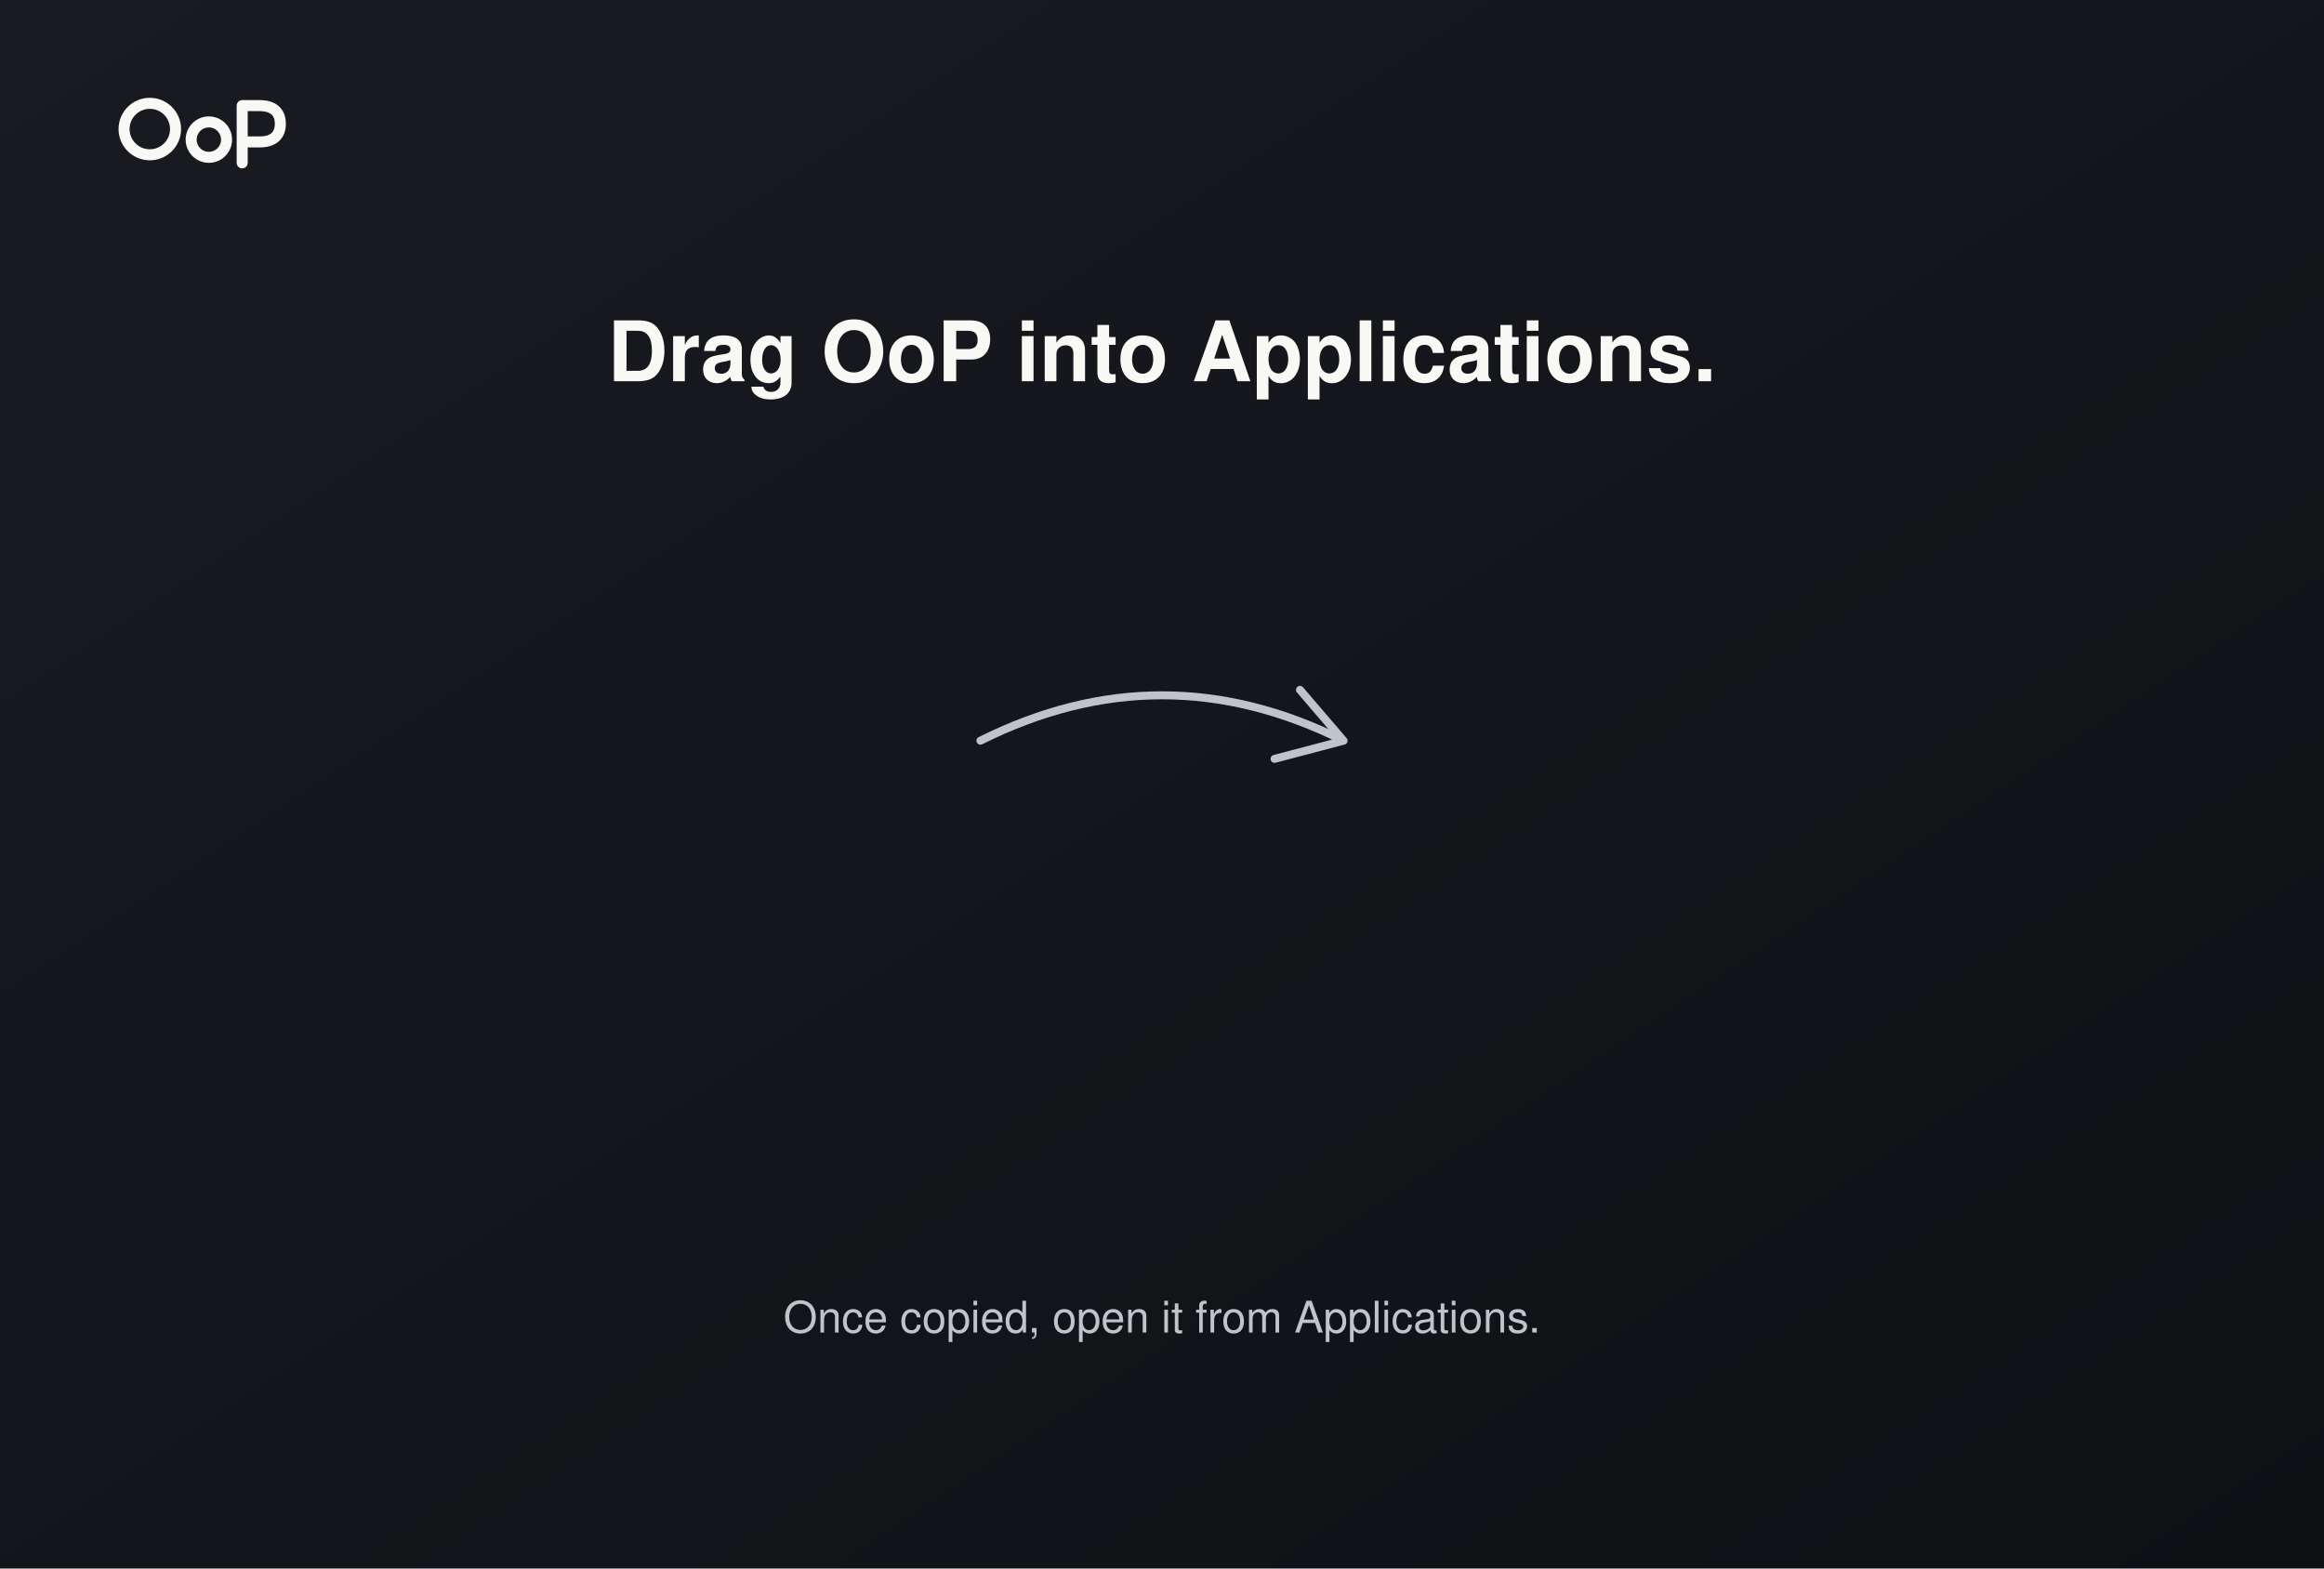
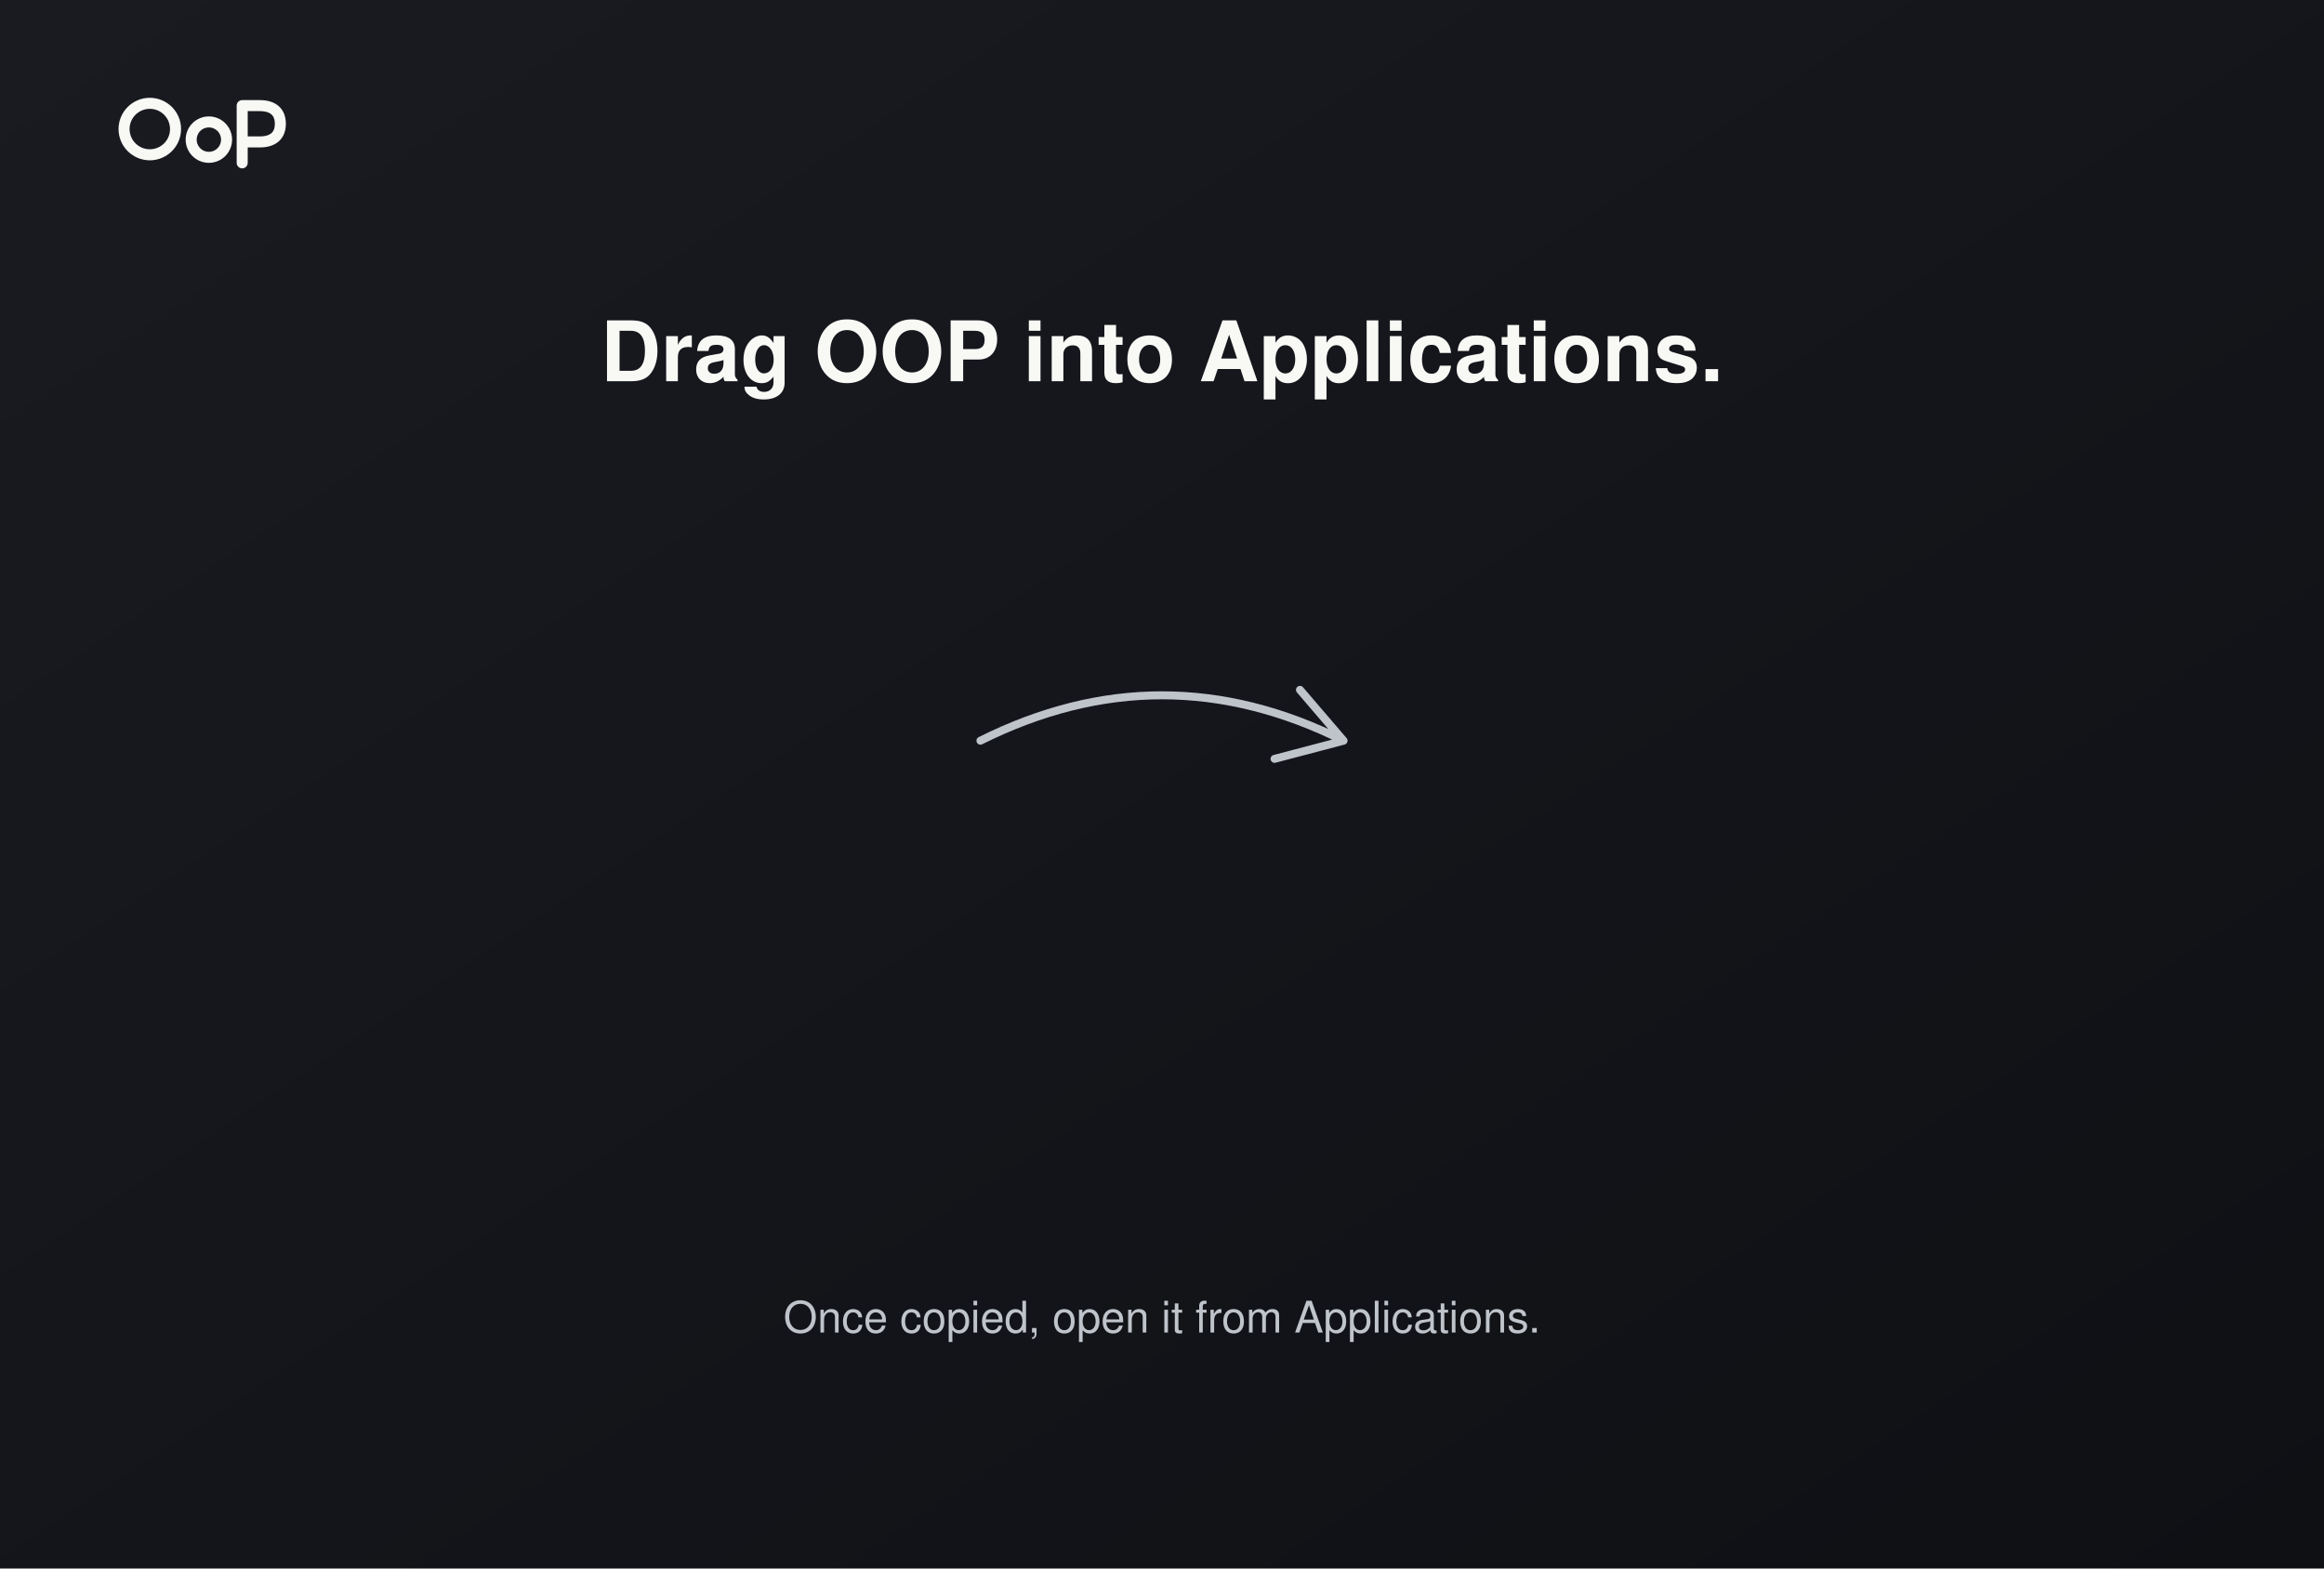
<svg xmlns="http://www.w3.org/2000/svg" width="1280" height="864" viewBox="0 0 640 432">
  <defs>
    <linearGradient id="background" x1="0" y1="0" x2="1" y2="1">
      <stop stop-color="#191B21" />
      <stop offset="1" stop-color="#0E1014" />
    </linearGradient>
  </defs>
  <rect width="640" height="432" fill="url(#background)" />
  <svg x="31" y="23" width="50" height="28" viewBox="120 365 790 340">
    <g transform="translate(-24 0)" fill="none" stroke="#F8F8F5" stroke-width="48" stroke-linecap="round" stroke-linejoin="round">
      <circle cx="306" cy="512" r="112" />
      <circle cx="563" cy="558" r="77" />
      <path d="M708 659V410h76c58 0 90 27 90 79s-32 79-90 79h-76" />
    </g>
  </svg>
-   <text x="320" y="105" fill="#F8F8F5" font-family="Helvetica" font-size="23" font-weight="700" text-anchor="middle">Drag OoP into Applications.</text>
+   <text x="320" y="105" fill="#F8F8F5" font-family="Helvetica" font-size="23" font-weight="700" text-anchor="middle">Drag OOP into Applications.</text>
  <path d="M270 204Q320 179 370 204M358 190L370 204L351 209" stroke="#BFC3CA" stroke-width="2.2" fill="none" stroke-linecap="round" stroke-linejoin="round" />
  <text x="320" y="367" fill="#BFC3CA" font-family="Helvetica" font-size="12" text-anchor="middle">Once copied, open it from Applications.</text>
</svg>
